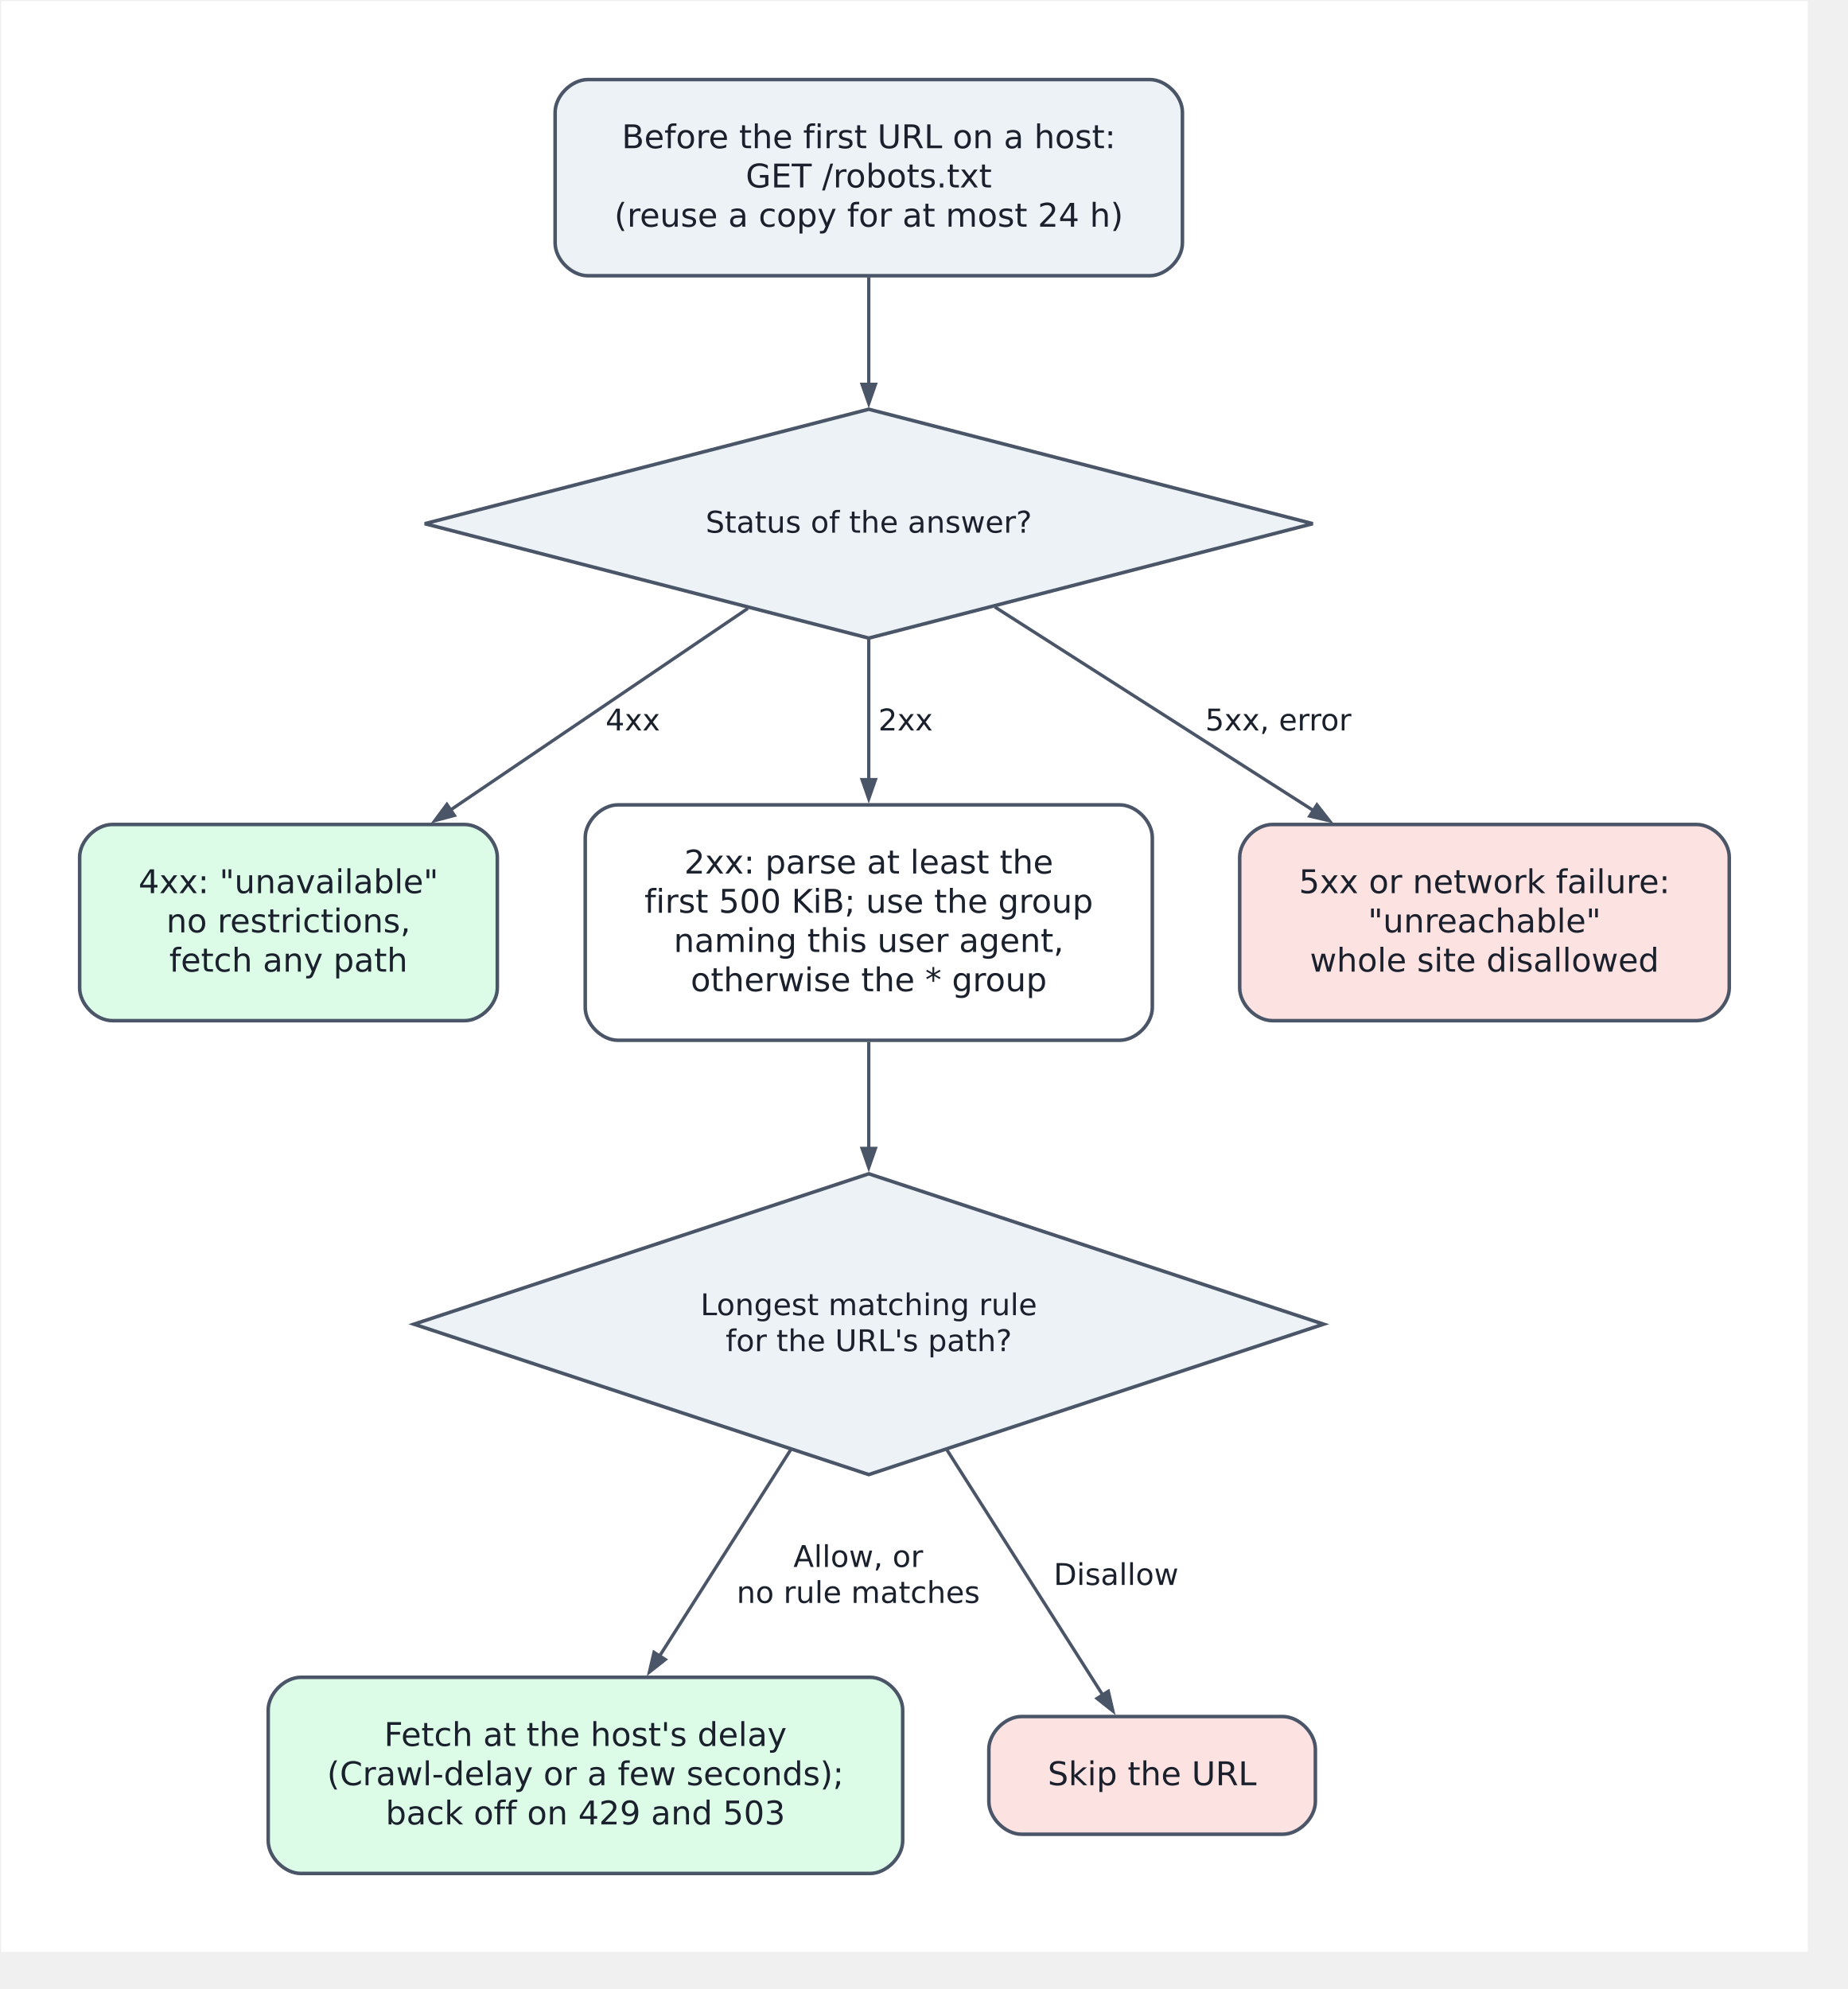
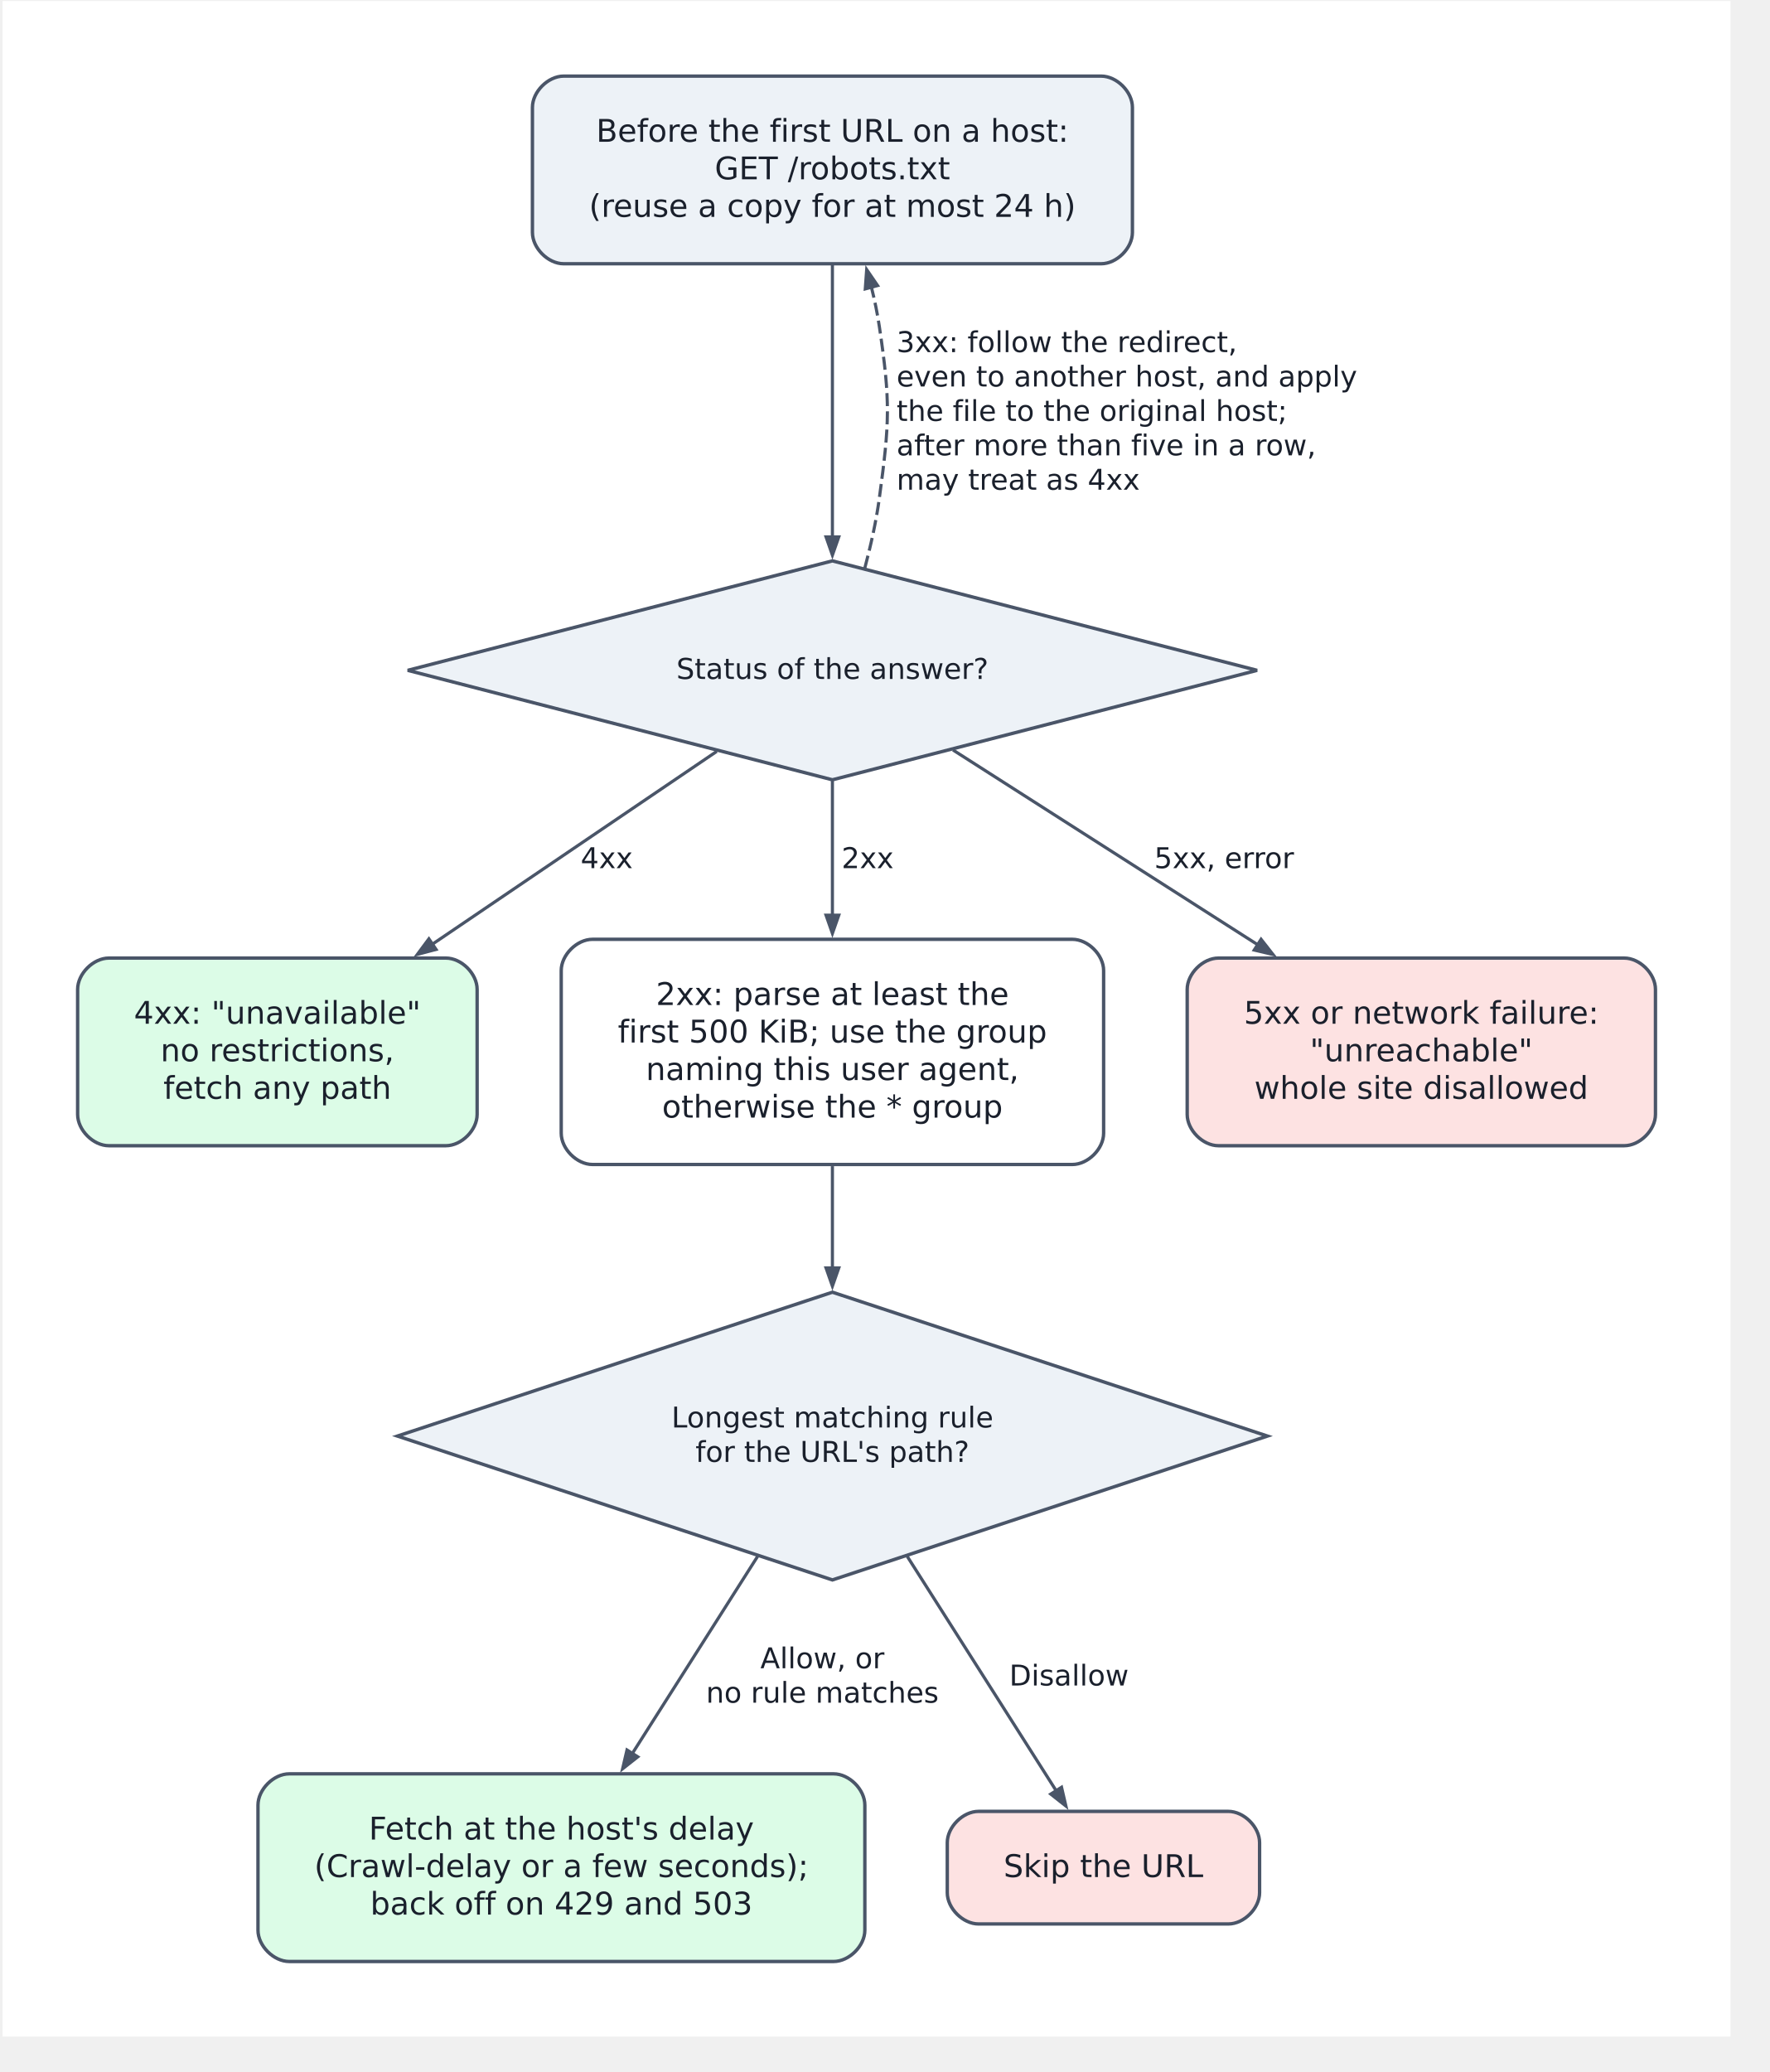
- <svg xmlns="http://www.w3.org/2000/svg" width="692" height="745" viewBox="14.00 14.00 678.00 730.00">
-   <g id="graph0" class="graph" transform="scale(1 1) rotate(0) translate(43.2 701.6)">
-     <polygon fill="#ffffff" stroke="none" points="-28.8,28.8 -28.8,-687.2 634.3,-687.2 634.3,28.8 -28.8,28.8" />
+ <svg xmlns="http://www.w3.org/2000/svg" width="692" height="810" viewBox="14.00 14.00 678.00 795.00">
+   <g id="graph0" class="graph" transform="scale(1 1) rotate(0) translate(43.2 766.6)">
+     <polygon fill="#ffffff" stroke="none" points="-28.8,28.8 -28.8,-752.2 634.3,-752.2 634.3,28.8 -28.8,28.8" />
    <g id="node1" class="node">
-       <path fill="#edf2f7" stroke="#4a5568" stroke-width="1.3" d="M392.78,-658.4C392.78,-658.4 186.53,-658.4 186.53,-658.4 180.53,-658.4 174.53,-652.4 174.53,-646.4 174.53,-646.4 174.53,-598.4 174.53,-598.4 174.53,-592.4 180.53,-586.4 186.53,-586.4 186.53,-586.4 392.78,-586.4 392.78,-586.4 398.78,-586.4 404.78,-592.4 404.78,-598.4 404.78,-598.4 404.78,-646.4 404.78,-646.4 404.78,-652.4 398.78,-658.4 392.78,-658.4" />
-       <text xml:space="preserve" text-anchor="middle" x="289.65" y="-633.2" font-family="DejaVu Sans" font-size="12.00" fill="#1a202c">Before the first URL on a host:</text>
-       <text xml:space="preserve" text-anchor="middle" x="289.65" y="-618.8" font-family="DejaVu Sans" font-size="12.00" fill="#1a202c">GET /robots.txt</text>
-       <text xml:space="preserve" text-anchor="middle" x="289.65" y="-604.4" font-family="DejaVu Sans" font-size="12.00" fill="#1a202c">(reuse a copy for at most 24 h)</text>
+       <path fill="#edf2f7" stroke="#4a5568" stroke-width="1.3" d="M392.78,-723.4C392.78,-723.4 186.53,-723.4 186.53,-723.4 180.53,-723.4 174.53,-717.4 174.53,-711.4 174.53,-711.4 174.53,-663.4 174.53,-663.4 174.53,-657.4 180.53,-651.4 186.53,-651.4 186.53,-651.4 392.78,-651.4 392.78,-651.4 398.78,-651.4 404.78,-657.4 404.78,-663.4 404.78,-663.4 404.78,-711.4 404.78,-711.4 404.78,-717.4 398.78,-723.4 392.78,-723.4" />
+       <text xml:space="preserve" text-anchor="middle" x="289.65" y="-698.2" font-family="DejaVu Sans" font-size="12.00" fill="#1a202c">Before the first URL on a host:</text>
+       <text xml:space="preserve" text-anchor="middle" x="289.65" y="-683.8" font-family="DejaVu Sans" font-size="12.00" fill="#1a202c">GET /robots.txt</text>
+       <text xml:space="preserve" text-anchor="middle" x="289.65" y="-669.4" font-family="DejaVu Sans" font-size="12.00" fill="#1a202c">(reuse a copy for at most 24 h)</text>
    </g>
    <g id="node2" class="node">
      <polygon fill="#edf2f7" stroke="#4a5568" stroke-width="1.3" points="289.65,-537.4 126.69,-495.4 289.65,-453.4 452.62,-495.4 289.65,-537.4" />
      <text xml:space="preserve" text-anchor="middle" x="289.65" y="-492.1" font-family="DejaVu Sans" font-size="11.00" fill="#1a202c">Status of the answer?</text>
    </g>
    <g id="edge1" class="edge">
-       <path fill="none" stroke="#4a5568" stroke-width="1.2" d="M289.65,-585.91C289.65,-573.6 289.65,-559.55 289.65,-546.29" />
-       <polygon fill="#4a5568" stroke="#4a5568" stroke-width="1.2" points="292.1,-546.54 289.65,-539.54 287.2,-546.54 292.1,-546.54" />
+       <path fill="none" stroke="#4a5568" stroke-width="1.2" d="M289.65,-651.11C289.65,-621.65 289.65,-579.32 289.65,-546.38" />
+       <polygon fill="#4a5568" stroke="#4a5568" stroke-width="1.2" points="292.1,-546.6 289.65,-539.6 287.2,-546.6 292.1,-546.6" />
+     </g>
+     <g id="edge5" class="edge">
+       <path fill="none" stroke="#4a5568" stroke-width="1.2" stroke-dasharray="5,2" d="M302.06,-534.54C304.38,-543.27 306.46,-552.58 307.65,-561.4 311.6,-590.47 311.98,-598.39 307.65,-627.4 306.92,-632.35 305.85,-637.47 304.59,-642.51" />
+       <polygon fill="#4a5568" stroke="#4a5568" stroke-width="1.2" points="302.26,-641.76 302.8,-649.16 306.99,-643.03 302.26,-641.76" />
+       <text xml:space="preserve" text-anchor="start" x="310.76" y="-617.5" font-family="DejaVu Sans" font-size="11.00" fill="#1a202c"> 3xx: follow the redirect,</text>
+       <text xml:space="preserve" text-anchor="start" x="310.76" y="-604.3" font-family="DejaVu Sans" font-size="11.00" fill="#1a202c"> even to another host, and apply</text>
+       <text xml:space="preserve" text-anchor="start" x="310.76" y="-591.1" font-family="DejaVu Sans" font-size="11.00" fill="#1a202c"> the file to the original host;</text>
+       <text xml:space="preserve" text-anchor="start" x="310.76" y="-577.9" font-family="DejaVu Sans" font-size="11.00" fill="#1a202c"> after more than five in a row,</text>
+       <text xml:space="preserve" text-anchor="start" x="310.76" y="-564.7" font-family="DejaVu Sans" font-size="11.00" fill="#1a202c"> may treat as 4xx</text>
    </g>
    <g id="node3" class="node">
      <path fill="#dcfce7" stroke="#4a5568" stroke-width="1.3" d="M141.31,-385C141.31,-385 12,-385 12,-385 6,-385 0,-379 0,-373 0,-373 0,-325 0,-325 0,-319 6,-313 12,-313 12,-313 141.31,-313 141.31,-313 147.31,-313 153.31,-319 153.31,-325 153.31,-325 153.31,-373 153.31,-373 153.31,-379 147.31,-385 141.31,-385" />
      <text xml:space="preserve" text-anchor="middle" x="76.65" y="-359.8" font-family="DejaVu Sans" font-size="12.00" fill="#1a202c">4xx: "unavailable"</text>
      <text xml:space="preserve" text-anchor="middle" x="76.65" y="-345.4" font-family="DejaVu Sans" font-size="12.00" fill="#1a202c">no restrictions,</text>
      <text xml:space="preserve" text-anchor="middle" x="76.65" y="-331" font-family="DejaVu Sans" font-size="12.00" fill="#1a202c">fetch any path</text>
    </g>
    <g id="edge2" class="edge">
      <path fill="none" stroke="#4a5568" stroke-width="1.2" d="M245.26,-464.3C213.62,-442.85 170.73,-413.78 136.13,-390.32" />
      <polygon fill="#4a5568" stroke="#4a5568" stroke-width="1.2" points="137.55,-388.32 130.38,-386.42 134.8,-392.38 137.55,-388.32" />
      <text xml:space="preserve" text-anchor="middle" x="201.3" y="-419.5" font-family="DejaVu Sans" font-size="11.00" fill="#1a202c"> 4xx</text>
    </g>
    <g id="node4" class="node">
      <path fill="#ffffff" stroke="#4a5568" stroke-width="1.3" d="M381.73,-392.2C381.73,-392.2 197.58,-392.2 197.58,-392.2 191.58,-392.2 185.58,-386.2 185.58,-380.2 185.58,-380.2 185.58,-317.8 185.58,-317.8 185.58,-311.8 191.58,-305.8 197.58,-305.8 197.58,-305.8 381.73,-305.8 381.73,-305.8 387.73,-305.8 393.73,-311.8 393.73,-317.8 393.73,-317.8 393.73,-380.2 393.73,-380.2 393.73,-386.2 387.73,-392.2 381.73,-392.2" />
      <text xml:space="preserve" text-anchor="middle" x="289.65" y="-367" font-family="DejaVu Sans" font-size="12.00" fill="#1a202c">2xx: parse at least the</text>
      <text xml:space="preserve" text-anchor="middle" x="289.65" y="-352.6" font-family="DejaVu Sans" font-size="12.00" fill="#1a202c">first 500 KiB; use the group</text>
      <text xml:space="preserve" text-anchor="middle" x="289.65" y="-338.2" font-family="DejaVu Sans" font-size="12.00" fill="#1a202c">naming this user agent,</text>
      <text xml:space="preserve" text-anchor="middle" x="289.65" y="-323.8" font-family="DejaVu Sans" font-size="12.00" fill="#1a202c">otherwise the * group</text>
    </g>
    <g id="edge3" class="edge">
      <path fill="none" stroke="#4a5568" stroke-width="1.2" d="M289.65,-453.02C289.65,-436.91 289.65,-418.28 289.65,-401.33" />
      <polygon fill="#4a5568" stroke="#4a5568" stroke-width="1.2" points="292.1,-401.46 289.65,-394.46 287.2,-401.46 292.1,-401.46" />
      <text xml:space="preserve" text-anchor="middle" x="301.41" y="-419.5" font-family="DejaVu Sans" font-size="11.00" fill="#1a202c"> 2xx</text>
    </g>
    <g id="node5" class="node">
      <path fill="#fde2e2" stroke="#4a5568" stroke-width="1.3" d="M593.5,-385C593.5,-385 437.8,-385 437.8,-385 431.8,-385 425.8,-379 425.8,-373 425.8,-373 425.8,-325 425.8,-325 425.8,-319 431.8,-313 437.8,-313 437.8,-313 593.5,-313 593.5,-313 599.5,-313 605.5,-319 605.5,-325 605.5,-325 605.5,-373 605.5,-373 605.5,-379 599.5,-385 593.5,-385" />
      <text xml:space="preserve" text-anchor="middle" x="515.65" y="-359.8" font-family="DejaVu Sans" font-size="12.00" fill="#1a202c">5xx or network failure:</text>
      <text xml:space="preserve" text-anchor="middle" x="515.65" y="-345.4" font-family="DejaVu Sans" font-size="12.00" fill="#1a202c">"unreachable"</text>
      <text xml:space="preserve" text-anchor="middle" x="515.65" y="-331" font-family="DejaVu Sans" font-size="12.00" fill="#1a202c">whole site disallowed</text>
    </g>
    <g id="edge4" class="edge">
      <path fill="none" stroke="#4a5568" stroke-width="1.2" d="M335.93,-464.83C369.71,-443.25 415.88,-413.75 452.97,-390.05" />
      <polygon fill="#4a5568" stroke="#4a5568" stroke-width="1.2" points="454.15,-392.21 458.73,-386.37 451.51,-388.08 454.15,-392.21" />
      <text xml:space="preserve" text-anchor="middle" x="438.22" y="-419.5" font-family="DejaVu Sans" font-size="11.00" fill="#1a202c"> 5xx, error</text>
    </g>
    <g id="node6" class="node">
      <polygon fill="#edf2f7" stroke="#4a5568" stroke-width="1.3" points="289.65,-256.8 122.72,-201.6 289.65,-146.4 456.59,-201.6 289.65,-256.8" />
      <text xml:space="preserve" text-anchor="middle" x="289.65" y="-204.9" font-family="DejaVu Sans" font-size="11.00" fill="#1a202c">Longest matching rule</text>
      <text xml:space="preserve" text-anchor="middle" x="289.65" y="-191.7" font-family="DejaVu Sans" font-size="11.00" fill="#1a202c">for the URL's path?</text>
    </g>
-     <g id="edge5" class="edge">
+     <g id="edge6" class="edge">
      <path fill="none" stroke="#4a5568" stroke-width="1.2" d="M289.65,-305.16C289.65,-292.86 289.65,-279.18 289.65,-265.92" />
      <polygon fill="#4a5568" stroke="#4a5568" stroke-width="1.2" points="292.1,-266.11 289.65,-259.11 287.2,-266.11 292.1,-266.11" />
    </g>
    <g id="node7" class="node">
      <path fill="#dcfce7" stroke="#4a5568" stroke-width="1.3" d="M290.1,-72C290.1,-72 81.21,-72 81.21,-72 75.21,-72 69.21,-66 69.21,-60 69.21,-60 69.21,-12 69.21,-12 69.21,-6 75.21,0 81.21,0 81.21,0 290.1,0 290.1,0 296.1,0 302.1,-6 302.1,-12 302.1,-12 302.1,-60 302.1,-60 302.1,-66 296.1,-72 290.1,-72" />
      <text xml:space="preserve" text-anchor="middle" x="185.65" y="-46.8" font-family="DejaVu Sans" font-size="12.00" fill="#1a202c">Fetch at the host's delay</text>
      <text xml:space="preserve" text-anchor="middle" x="185.65" y="-32.4" font-family="DejaVu Sans" font-size="12.00" fill="#1a202c">(Crawl-delay or a few seconds);</text>
      <text xml:space="preserve" text-anchor="middle" x="185.65" y="-18" font-family="DejaVu Sans" font-size="12.00" fill="#1a202c">back off on 429 and 503</text>
    </g>
-     <g id="edge6" class="edge">
+     <g id="edge7" class="edge">
      <path fill="none" stroke="#4a5568" stroke-width="1.2" d="M260.96,-155.46C245.93,-131.82 227.63,-103.03 212.83,-79.75" />
      <polygon fill="#4a5568" stroke="#4a5568" stroke-width="1.2" points="214.96,-78.53 209.13,-73.93 210.82,-81.16 214.96,-78.53" />
      <text xml:space="preserve" text-anchor="middle" x="284.05" y="-112.5" font-family="DejaVu Sans" font-size="11.00" fill="#1a202c"> Allow, or</text>
      <text xml:space="preserve" text-anchor="middle" x="284.05" y="-99.3" font-family="DejaVu Sans" font-size="11.00" fill="#1a202c"> no rule matches</text>
    </g>
    <g id="node8" class="node">
      <path fill="#fde2e2" stroke="#4a5568" stroke-width="1.3" d="M441.58,-57.6C441.58,-57.6 345.73,-57.6 345.73,-57.6 339.73,-57.6 333.73,-51.6 333.73,-45.6 333.73,-45.6 333.73,-26.4 333.73,-26.4 333.73,-20.4 339.73,-14.4 345.73,-14.4 345.73,-14.4 441.58,-14.4 441.58,-14.4 447.58,-14.4 453.58,-20.4 453.58,-26.4 453.58,-26.4 453.58,-45.6 453.58,-45.6 453.58,-51.6 447.58,-57.6 441.58,-57.6" />
      <text xml:space="preserve" text-anchor="middle" x="393.65" y="-32.4" font-family="DejaVu Sans" font-size="12.00" fill="#1a202c">Skip the URL</text>
    </g>
-     <g id="edge7" class="edge">
+     <g id="edge8" class="edge">
      <path fill="none" stroke="#4a5568" stroke-width="1.2" d="M318.35,-155.46C336.66,-126.66 359.82,-90.22 375.59,-65.41" />
      <polygon fill="#4a5568" stroke="#4a5568" stroke-width="1.2" points="377.58,-66.86 379.26,-59.64 373.44,-64.23 377.58,-66.86" />
      <text xml:space="preserve" text-anchor="middle" x="378.69" y="-105.9" font-family="DejaVu Sans" font-size="11.00" fill="#1a202c"> Disallow</text>
    </g>
  </g>
</svg>
